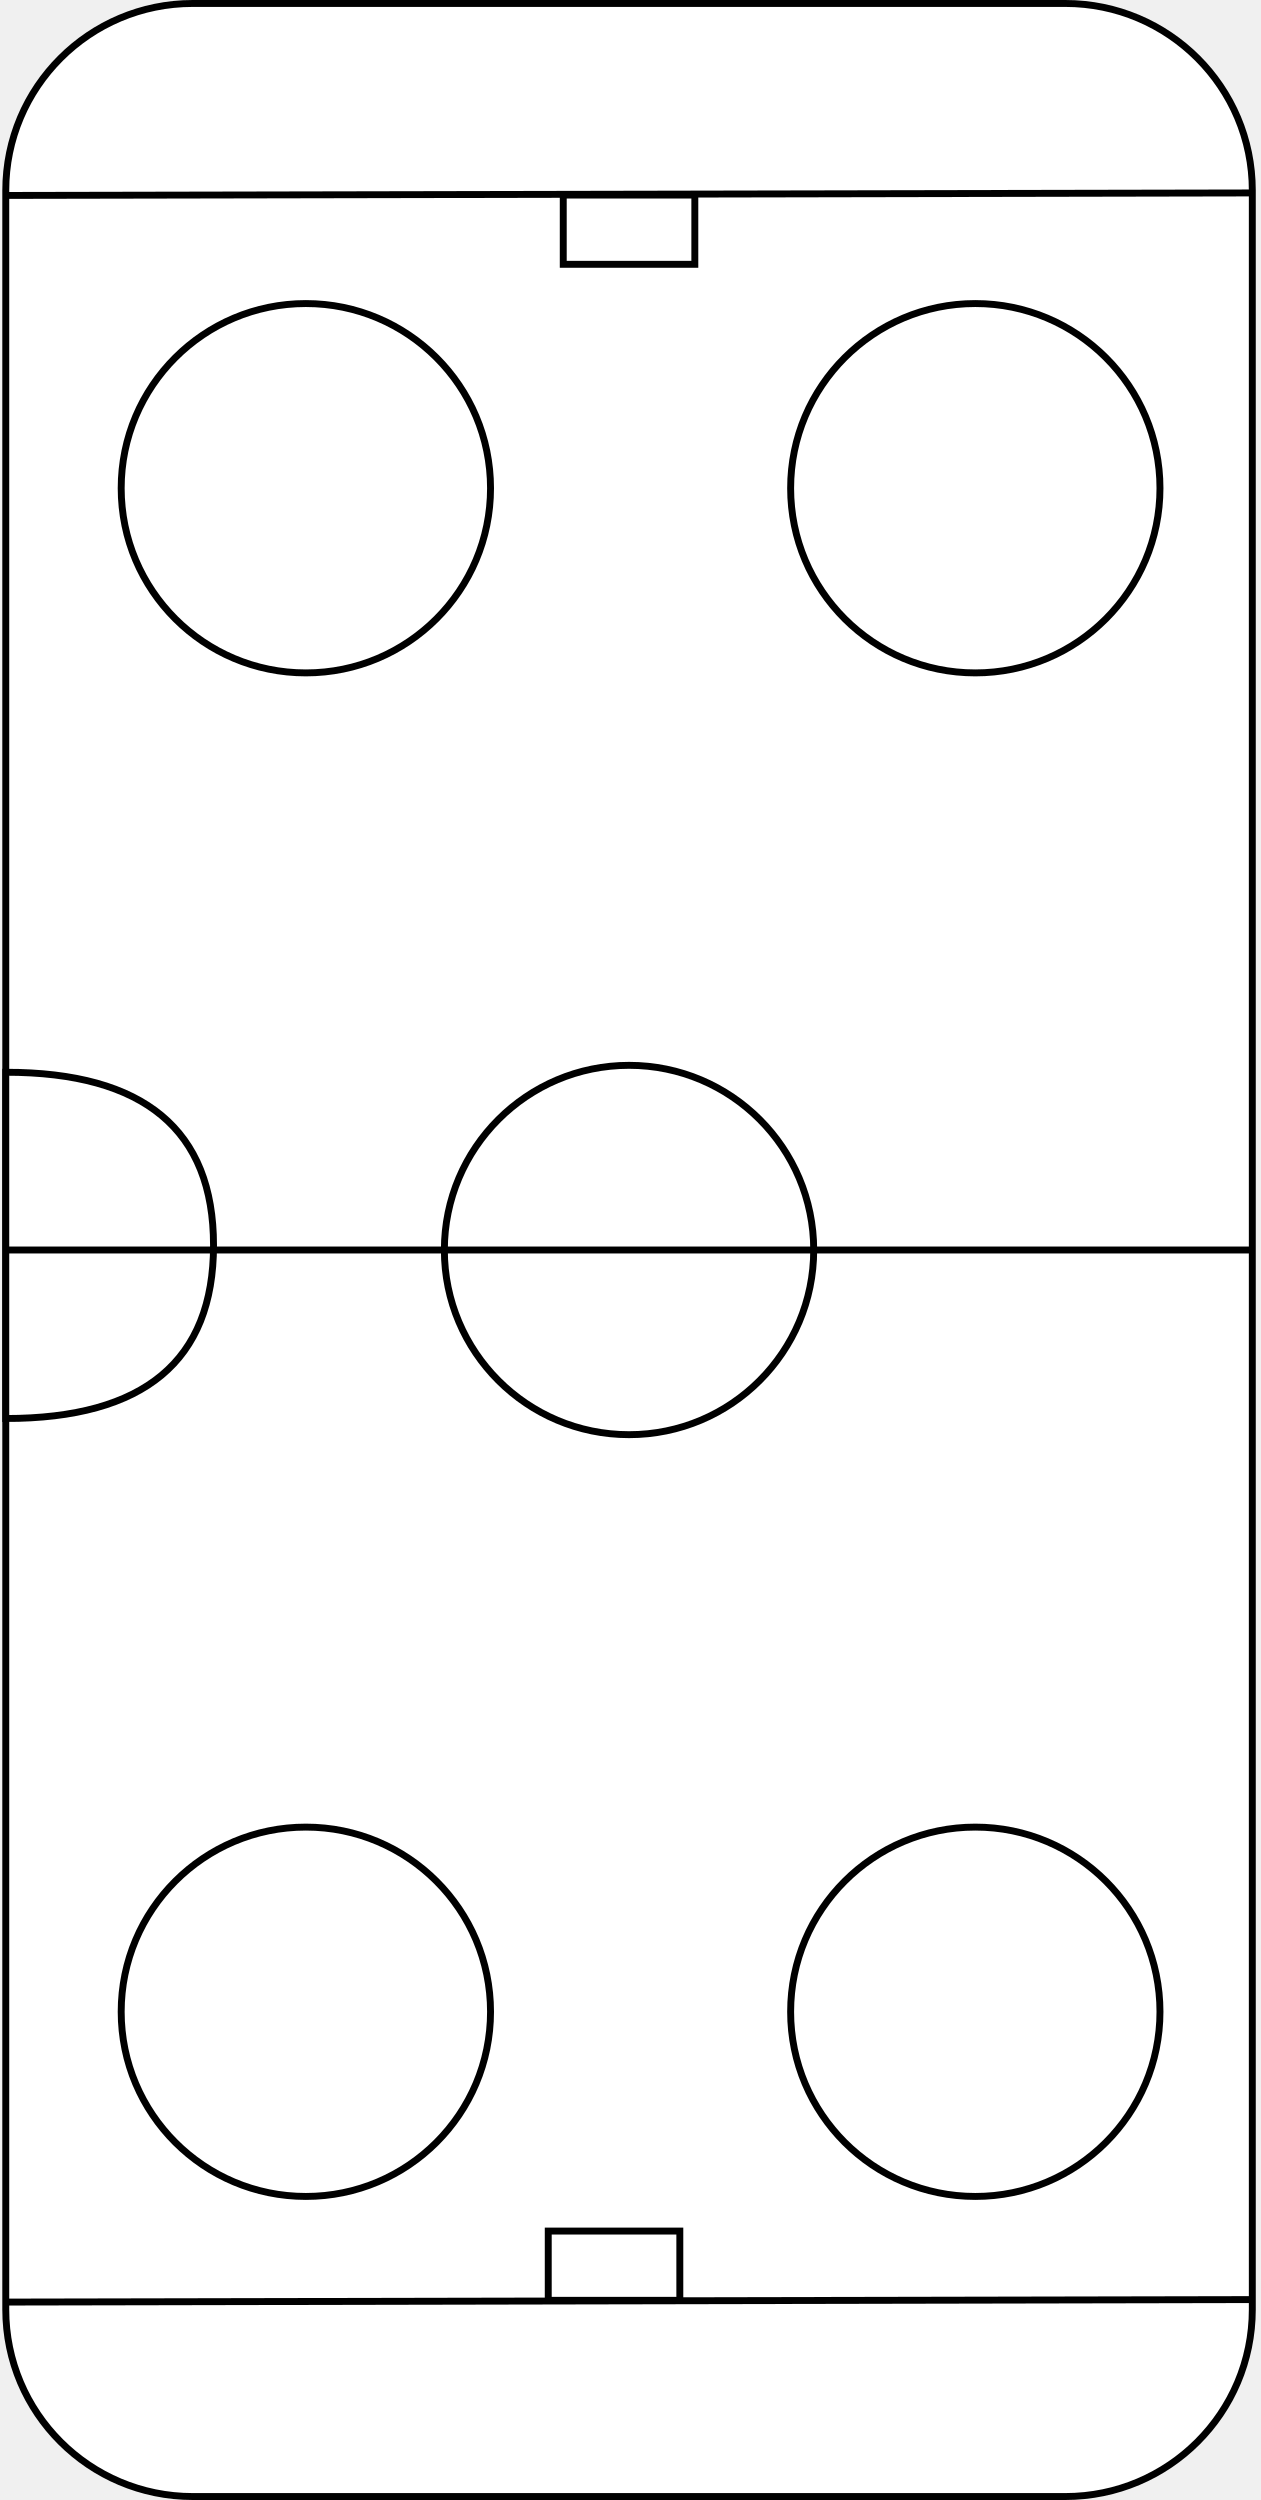
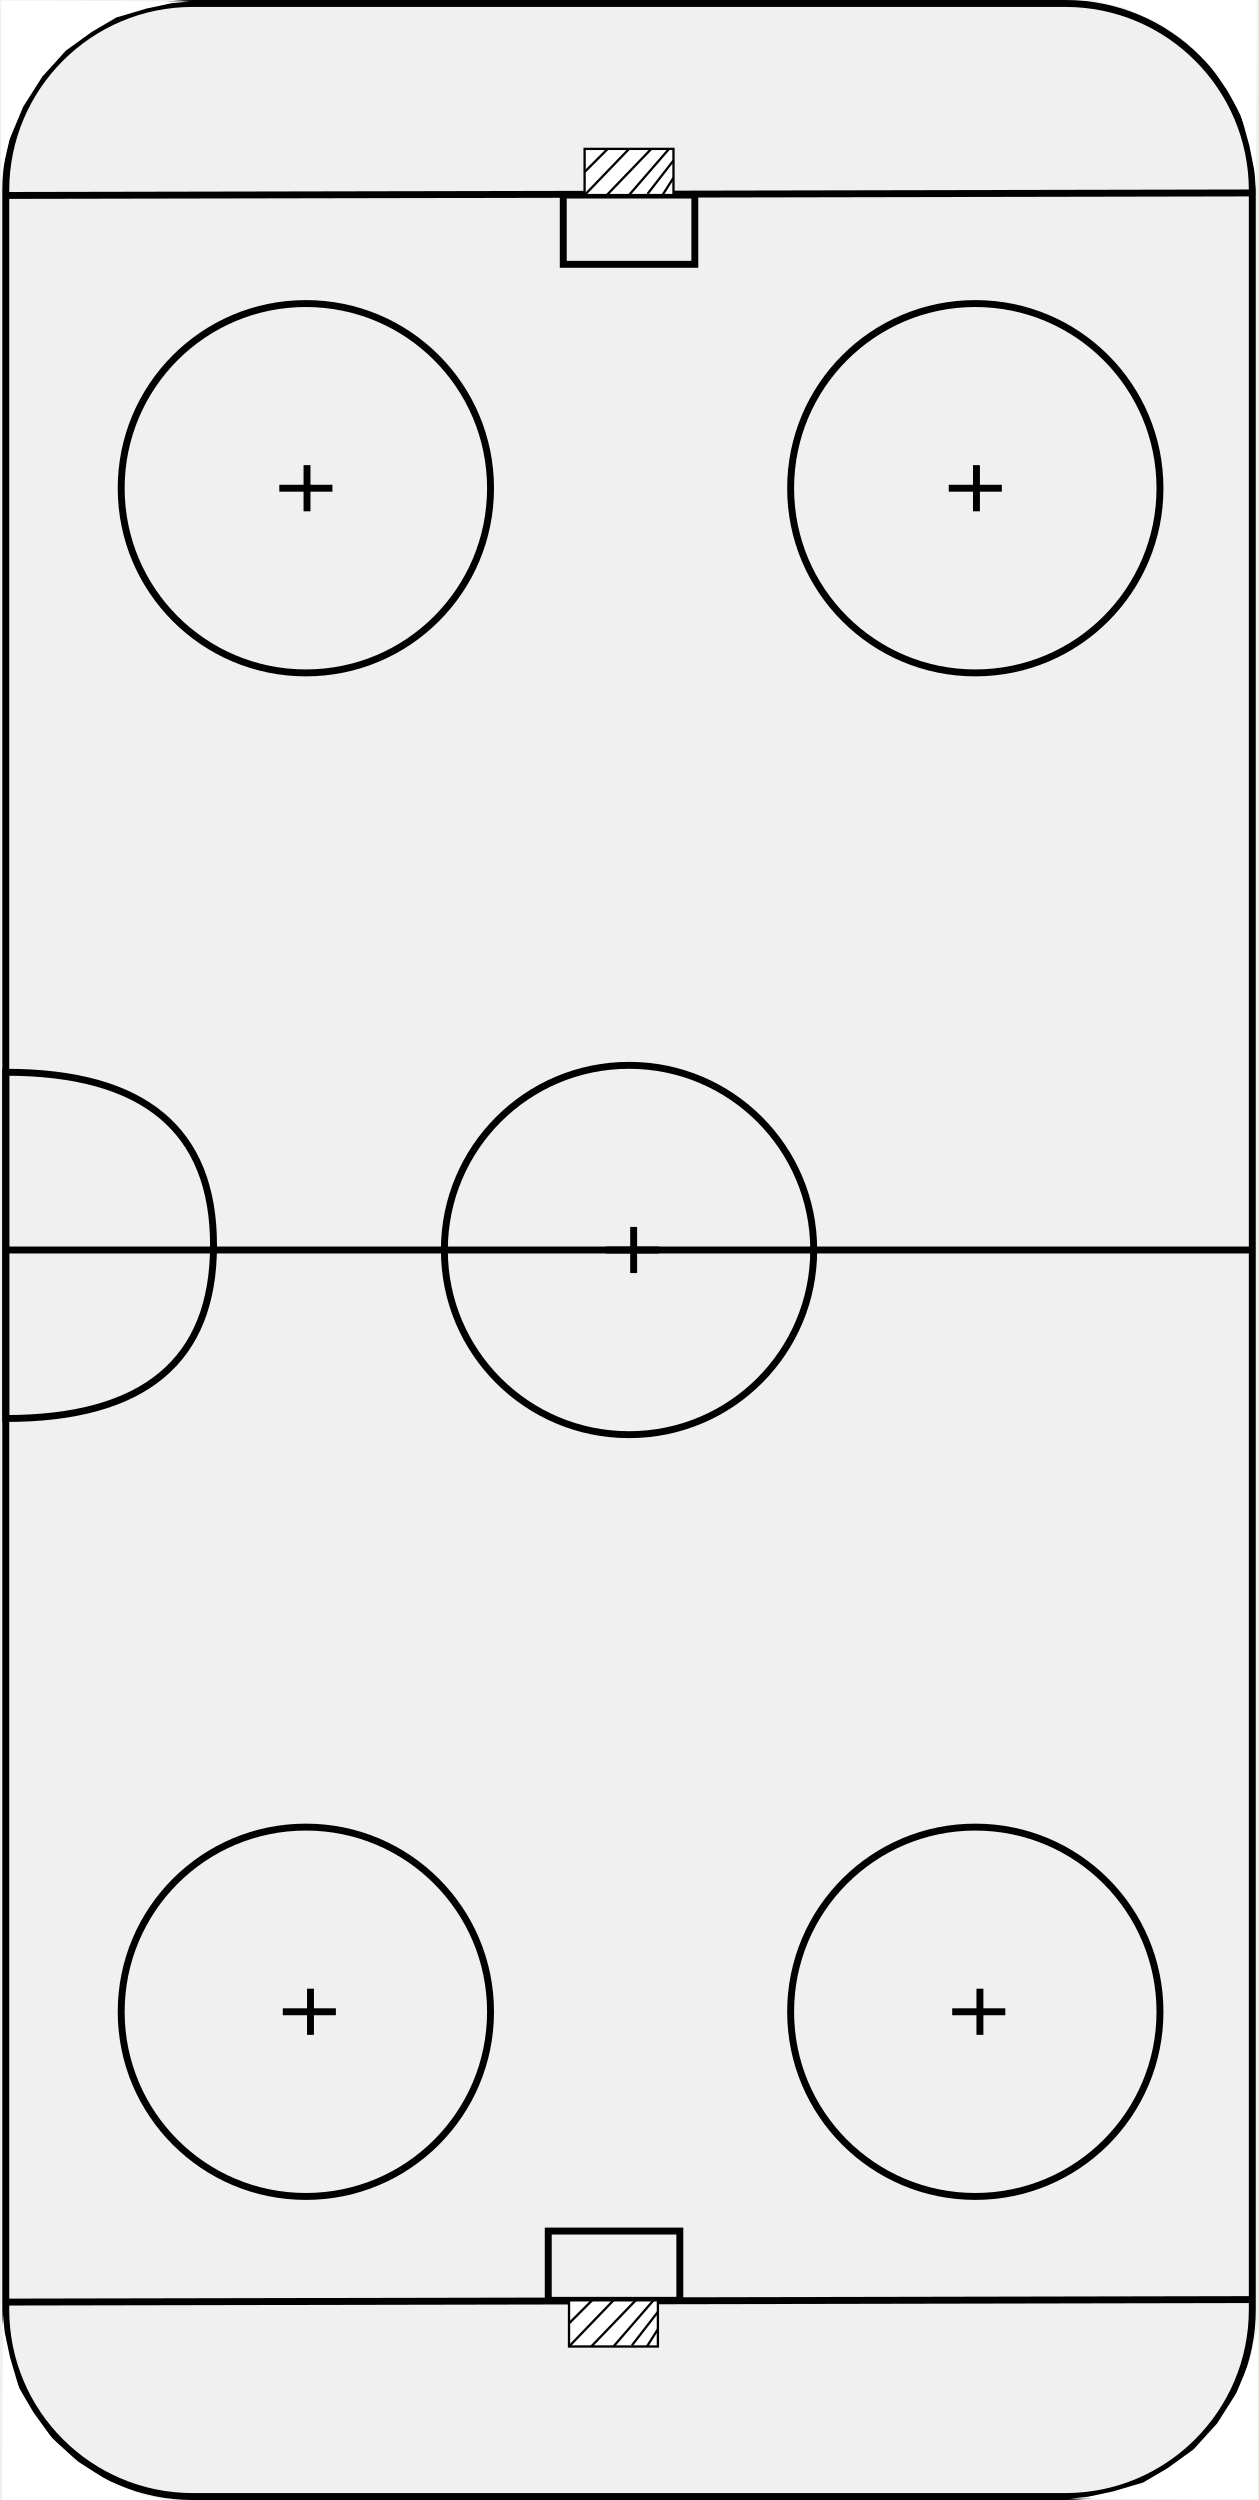
- <svg xmlns="http://www.w3.org/2000/svg" version="1.1" width="546px" height="1083px" viewBox="-0.5 -0.5 546 1083" content="&lt;mxfile host=&quot;Electron&quot; modified=&quot;2023-04-27T05:46:32.473Z&quot; agent=&quot;5.0 (Macintosh; Intel Mac OS X 10_15_7) AppleWebKit/537.36 (KHTML, like Gecko) draw.io/15.8.7 Chrome/91.0.447.164 Electron/13.6.2 Safari/537.36&quot; version=&quot;15.8.7&quot; etag=&quot;tY_c-KN_wILPEr17tu3h&quot; type=&quot;device&quot;&gt;&lt;diagram id=&quot;9m4i885DlQvhzjgOY4QT&quot;&gt;7Zhbk9IwGIZ/TS9lcujxUmHVG2d2hgvXywzN0oyl6YSwFH+9iU3aJgVBLbg4ckO/N/lyePImNAR4vmk+CFIXn3hOywCBvAnwIkAIYgDVl1YOrZLFSSusBctNpV5Ysm/UiMCoO5bTrVNRcl5KVrviilcVXUlHI0LwvVvtmZdurzVZ05GwXJFyrH5muSxaNUVJr3+kbF3YnmGctSUbYiubmWwLkvP9QMIPAZ4LzmX7tGnmtNTwLJc27/2J0m5gglbykgTUJryQcmfmZsYlD3aygu+qnOr6MMDv9gWTdFmTlS7dq+VVWiE3pSneSsG/dlCwUkwHVEjanBwk7KauPEP5hkpxUFVsQmRoGbuEJtz37COrFUPuIDUqMQu+7trumagHg+U4InwekVrFWj9y8UoIRQCPEGXHCEUTAArPA1IJam/S83TItm437DNrtOeugwuHPq6xo2B8jFc8Aa/oAl5V/lafUyqqeEVdRv2GBCpSUxaHp2HwRQezyIaLZli4ONioYfLJtKifB1kq6pN0YHNOLQbNvfNyy3diRZ0jRhKxptKRLliw4RY/sh5WE7Qkkr24gzi2RqaHR85Ux50f4tTzQ+ItczsfkzU8Tr2GQt9YmddQS2HU0A/LdNO+yEXxtC4ybgCOGzJN7Cd+0MEjFUwNmwrfj9D1Y4bgOUfqyG/uX7UczlynZOg3LRd7DUEAo2t5LrmK596AGQDuMQSS5A+MZ5vrzQeS+L/5Tr8uQKSYpaD/hBN5Eeml7T/QG+l0zkzv7h0EAY9Vcst3kOzueIW+t27Ky9487wiYb7AU3xQYvDtgvsNuDOyXruLgL100cRq5uxCAaAQpSsaM8BSILriKvwJEGZx5kND4Nj4RIxX2fxa1v5v9X2744Ts=&lt;/diagram&gt;&lt;/mxfile&gt;" style="background-color: rgb(255, 255, 255);">
-   <defs />
-   <g>
-     <rect x="2" y="1" width="540" height="1080" rx="81" ry="81" fill="rgb(255, 255, 255)" stroke="rgb(0, 0, 0)" stroke-width="3" pointer-events="all" />
-     <path d="M 2 464 Q 92 464 92 539 Q 92 614 2 614 Z" fill="rgb(255, 255, 255)" stroke="rgb(0, 0, 0)" stroke-width="3" stroke-miterlimit="10" pointer-events="all" />
-     <ellipse cx="272" cy="541" rx="80" ry="80" fill="rgb(255, 255, 255)" stroke="rgb(0, 0, 0)" stroke-width="3" pointer-events="all" />
-     <path d="M 542 541 L 2 541" fill="none" stroke="rgb(0, 0, 0)" stroke-width="3" stroke-miterlimit="10" pointer-events="stroke" />
-     <path d="M 2 996.76 L 542 995.68" fill="none" stroke="rgb(0, 0, 0)" stroke-width="3" stroke-miterlimit="10" pointer-events="stroke" />
-     <path d="M 1.46 84.16 L 542.54 83.08" fill="none" stroke="rgb(0, 0, 0)" stroke-width="3" stroke-miterlimit="10" pointer-events="stroke" />
-     <ellipse cx="132" cy="211" rx="80" ry="80" fill="rgb(255, 255, 255)" stroke="rgb(0, 0, 0)" stroke-width="3" pointer-events="all" />
-     <ellipse cx="422" cy="211" rx="80" ry="80" fill="rgb(255, 255, 255)" stroke="rgb(0, 0, 0)" stroke-width="3" pointer-events="all" />
-     <ellipse cx="132" cy="871" rx="80" ry="80" fill="rgb(255, 255, 255)" stroke="rgb(0, 0, 0)" stroke-width="3" pointer-events="all" />
-     <ellipse cx="422" cy="871" rx="80" ry="80" fill="rgb(255, 255, 255)" stroke="rgb(0, 0, 0)" stroke-width="3" pointer-events="all" />
-     <rect x="237" y="966" width="57" height="30" fill="rgb(255, 255, 255)" stroke="rgb(0, 0, 0)" stroke-width="3" pointer-events="all" />
-     <rect x="243.5" y="84" width="57" height="30" fill="rgb(255, 255, 255)" stroke="rgb(0, 0, 0)" stroke-width="3" pointer-events="all" />
+ <svg xmlns="http://www.w3.org/2000/svg" version="1.1" width="545" height="1083" viewBox="-0.5 -0.5 545 1083" content="&lt;mxfile host=&quot;Electron&quot; modified=&quot;2023-05-22T20:33:04.921Z&quot; agent=&quot;5.0 (Macintosh; Intel Mac OS X 10_15_7) AppleWebKit/537.36 (KHTML, like Gecko) draw.io/15.8.7 Chrome/91.0.447.164 Electron/13.6.2 Safari/537.36&quot; version=&quot;15.8.7&quot; etag=&quot;Cx0rnwJHZrmBkgTBKrdf&quot; type=&quot;device&quot;&gt;&lt;diagram id=&quot;v7e_ajHFzAAjS5EZx6xO&quot;&gt;7Zxdb6M4FIZ/TS43MjYEuJy2s7sXu1KlXuzM1YoGl6AhOHLcJtlfv3bBARuSuJTPNK1UxQds8Hsen/ickM7Q/Xr/Bw02q79JiJMZBOF+hh5mEC4Q5H+F4ZAZbBdkhojGYWayCsNT/B/OjfK01zjEW+VERkjC4o1qXJI0xUum2AJKyU497YUk6lU3QYQrhqdlkFSt/8QhW2VWD7qF/U8cRyt5ZWvhZ0fWgTw5n8l2FYRkVzKh7zN0Twlh2av1/h4nQjupS9bv9xNHjzdGccpMOuSOeAuS13xu+X2xg5zsG6Ys5nP/K3jGySPZxiwmKT/0TBgj6xm6kyd8S+JIHGBkw60rtk54w+Iv+SQ3YrD1PhI4zJ+DbbycE8pWJCJpkPzLaBykkbjgHSUsyC/gA9GXUfIL35OEUG5KSSpOym+aXxfvT07cOsrJMcRkjRk98FNkByf3gEQwb+4Kfy5y06rkSmkLcoKi48CFyPxFrnO95uiy5pS8piEOc/12q5jhp02wFEd3XEJN3neJJIiIW17iJBlEMseu0cwCXguq2ZdVk5yJeY9VNAegimp+nWhOC5o5lzXjHXjUxJcFC7abLJS+xHtBZm8KIltXsMqdVbdWrTYW68JAwjT8Jt5UilmXZCtWsohmfMr08KPc+Ckac0c2H/blgw8H2drH7Ec+onhd6sVbRSfRkH2q/snuHIfam9uWvNIlVmITC2iEmWIycFg5ENT4Q9ooTniIf1Nvos5H+RUeScwvfORh4Wk8uJqbs/nkvcrvfdpAtg6Wrw2UqVAZ6B2Z47SNKHLbpSinASg0+EKxMzyIxiOmMb9tTHUeLZVHH1qXiBQtfbhrRQ75Kik+bIjcQhvIApbTFXNeJ8z9BuYAqGEIuO4nwJPDFfABd3GD7/QOwoJcMw8UP3ZLLELh2uLH0u60PTL9a9iWQKDJ5/a5LZGZ8LQ1tHUE+9XQugYNdQ491KuGBgWE8Wuoc9izhh8qCIDx5LbIc9TlC4BT0c1xq7KhNlQzKAiMUzXfmmu6wWpNoDPZDGoCEddtc3KmeVE1eJangw8vNwDmro5OVQLkSZ3KIuhb70YiGGT1n2DHMgbFqdepHxHaTUpfSMrySr0v23LxzCC6e/89vSn/oCxd7LePKKo9TPfTer/29stWu6mcqaeKYlVRn/o5K+dj54tV5fKEzBjrM0RjJtTkTS7jcvaW2QbL1dR9RNMyAdS2xd2RZZKKdUqW2wytOXS+Hl0aFvp2wJQudB7S9uiSI/dN1xESc0ZKRPqOgqQoeFmwSUHqarjTgLEbcqf3axE0k0y+wzCmFTCh6cc5PPwBTy3iu+c/1KmrpV4rZ/onoKacOefDZIvYmRQ/+sNucZm7ujBVwOgdC/kGAfOaQdQI0os8xhX28zy3CKJBBanrpB75tjJbntFXi0HdZbMmz4f0kdJnrhgopTd64GOQlN5Ali+V0rf8XMkkU3oZtcrvBXIZl98LMtstpTcka5iy3uhS+mnQNbmUfqBS5HRS+mlwN/6UfuDK5OhT+klyNvqUXo48EuymkNJPA8SppfTIoKTZdUrvOJ72pELddz6k/9tOZuWXxHpeisaPkZZ1RMM+IQpVJzXNdmFnMBvUp764Kz9ZqZCLsPP0EhnU2bqOS3AxaFwapsjWDOZhSyejj0vDVOGm5MrJxCWDslfn+yVtd+jXfFOxs6g0TGGmGcruLSqdc+UwpY8puXIqUUluSwbdLbnDRSV7mAdzGqGc+eoWlU65Et5ceS1RaQSPi9ja56pOzVf/OotKBjnsaFAe5sGJyUSlCSXjA7lypFGJN4t/c5WdXvyvMPT9fw==&lt;/diagram&gt;&lt;/mxfile&gt;" id="svg304">
+   <defs id="defs226" />
+   <g id="g302">
+     <rect x="2" y="1" width="540" height="1080" rx="81" ry="81" fill="none" stroke="#000000" stroke-width="3" pointer-events="all" id="rect230" />
+     <path d="m 2,464 q 90,0 90,75 0,75 -90,75 z" fill="none" stroke="#000000" stroke-width="3" stroke-miterlimit="10" pointer-events="all" id="path232" />
+     <circle cx="272" cy="541" fill="none" stroke="#000000" stroke-width="3" pointer-events="all" id="ellipse234" r="80" />
+     <path d="M 542,541 H 2" fill="none" stroke="#000000" stroke-width="3" stroke-miterlimit="10" pointer-events="stroke" id="path236" />
+     <path d="m 2,996.76 540,-1.08" fill="none" stroke="#000000" stroke-width="3" stroke-miterlimit="10" pointer-events="stroke" id="path238" />
+     <path d="M 1.46,84.16 542.54,83.08" fill="none" stroke="#000000" stroke-width="3" stroke-miterlimit="10" pointer-events="stroke" id="path240" />
+     <circle cx="132" cy="211" fill="none" stroke="#000000" stroke-width="3" pointer-events="all" id="ellipse242" r="80" />
+     <circle cx="422" cy="211" fill="none" stroke="#000000" stroke-width="3" pointer-events="all" id="ellipse244" r="80" />
+     <circle cx="132" cy="871" fill="none" stroke="#000000" stroke-width="3" pointer-events="all" id="ellipse246" r="80" />
+     <circle cx="422" cy="871" fill="none" stroke="#000000" stroke-width="3" pointer-events="all" id="ellipse248" r="80" />
+     <rect x="237" y="966" width="57" height="30" fill="none" stroke="#000000" stroke-width="3" pointer-events="all" id="rect250" />
+     <rect x="243.5" y="84" width="57" height="30" fill="none" stroke="#000000" stroke-width="3" pointer-events="all" id="rect252" />
+     <rect x="252.75" y="64" width="38.5" height="20" fill="#ffffff" stroke="#000000" pointer-events="none" id="rect254" />
+     <path d="m 252.75,74 10,-10" fill="none" stroke="#000000" stroke-miterlimit="10" pointer-events="none" id="path256" />
+     <path d="M 252.75,84 272,64" fill="none" stroke="#000000" stroke-miterlimit="10" pointer-events="none" id="path258" />
+     <path d="M 262.38,84 281.63,64" fill="none" stroke="#000000" stroke-miterlimit="10" pointer-events="none" id="path260" />
+     <path d="M 272,84 289.52,63.76" fill="none" stroke="#000000" stroke-miterlimit="10" pointer-events="none" id="path262" />
+     <path d="M 280.01,83.5 291.25,69" fill="none" stroke="#000000" stroke-miterlimit="10" pointer-events="none" id="path264" />
+     <path d="m 286.51,84 4.74,-7.5" fill="none" stroke="#000000" stroke-miterlimit="10" pointer-events="none" id="path266" />
+     <rect x="246" y="996" width="38.5" height="20" fill="#ffffff" stroke="#000000" pointer-events="none" id="rect268" />
+     <path d="m 246,1006 10,-10" fill="none" stroke="#000000" stroke-miterlimit="10" pointer-events="none" id="path270" />
+     <path d="m 246,1016 19.25,-20" fill="none" stroke="#000000" stroke-miterlimit="10" pointer-events="none" id="path272" />
+     <path d="m 255.63,1016 19.25,-20" fill="none" stroke="#000000" stroke-miterlimit="10" pointer-events="none" id="path274" />
+     <path d="m 265.25,1016 17.52,-20.24" fill="none" stroke="#000000" stroke-miterlimit="10" pointer-events="none" id="path276" />
+     <path d="M 273.26,1015.5 284.5,1001" fill="none" stroke="#000000" stroke-miterlimit="10" pointer-events="none" id="path278" />
+     <path d="m 279.76,1016 4.74,-7.5" fill="none" stroke="#000000" stroke-miterlimit="10" pointer-events="none" id="path280" />
+     <path d="M 422.5,221 V 201" fill="none" stroke="#000000" stroke-width="3" stroke-miterlimit="10" pointer-events="none" id="path282" />
+     <path d="m 410.5,211 h 23" fill="none" stroke="#000000" stroke-width="3" stroke-miterlimit="10" pointer-events="none" id="path284" />
+     <path d="M 132.5,221 V 201" fill="none" stroke="#000000" stroke-width="3" stroke-miterlimit="10" pointer-events="none" id="path286" />
+     <path d="m 120.5,211 h 23" fill="none" stroke="#000000" stroke-width="3" stroke-miterlimit="10" pointer-events="none" id="path288" />
+     <path d="M 424,881 V 861" fill="none" stroke="#000000" stroke-width="3" stroke-miterlimit="10" pointer-events="none" id="path290" />
+     <path d="m 412,871 h 23" fill="none" stroke="#000000" stroke-width="3" stroke-miterlimit="10" pointer-events="none" id="path292" />
+     <path d="M 134,881 V 861" fill="none" stroke="#000000" stroke-width="3" stroke-miterlimit="10" pointer-events="none" id="path294" />
+     <path d="m 122,871 h 23" fill="none" stroke="#000000" stroke-width="3" stroke-miterlimit="10" pointer-events="none" id="path296" />
+     <path d="M 274,551 V 531" fill="none" stroke="#000000" stroke-width="3" stroke-miterlimit="10" pointer-events="none" id="path298" />
+     <path d="m 262,541 h 23" fill="none" stroke="#000000" stroke-width="3" stroke-miterlimit="10" pointer-events="none" id="path300" />
+     <path style="fill:#ffffff" d="m 473.035,-0.5 14.548,3.637 13.093,5.819 12.366,8.365 10.547,10.184 7.638,11.275 5.819,10.547 3.637,13.093 2.182,10.911 0.727,7.638 L 543.956,-0.5 Z" id="path524" />
+     <path style="fill:#ffffff;stroke-width:1.032" d="M 0.056,75.243 3.693,59.751 9.512,45.808 17.877,32.639 28.061,21.407 39.336,13.273 49.883,7.076 62.976,3.203 73.887,0.879 81.525,0.105 0.056,-0.283 Z" id="path524-7" />
+     <path style="fill:#ffffff;stroke-width:1.032" d="m 75.911,1083.731 -15.492,-3.637 -13.943,-5.819 -13.169,-8.365 -11.232,-10.184 -8.134,-11.275 -6.197,-10.547 -3.873,-13.093 -2.324,-10.911 -0.775,-7.638 -0.387,81.468 z" id="path524-7-3" />
+     <path style="fill:#ffffff;stroke-width:1.032" d="m 544.553,1006.749 -3.637,15.492 -5.819,13.943 -8.365,13.169 -10.184,11.232 -11.275,8.134 -10.547,6.197 -13.093,3.873 -10.911,2.324 -7.638,0.775 81.468,0.387 z" id="path524-7-7" />
  </g>
</svg>
